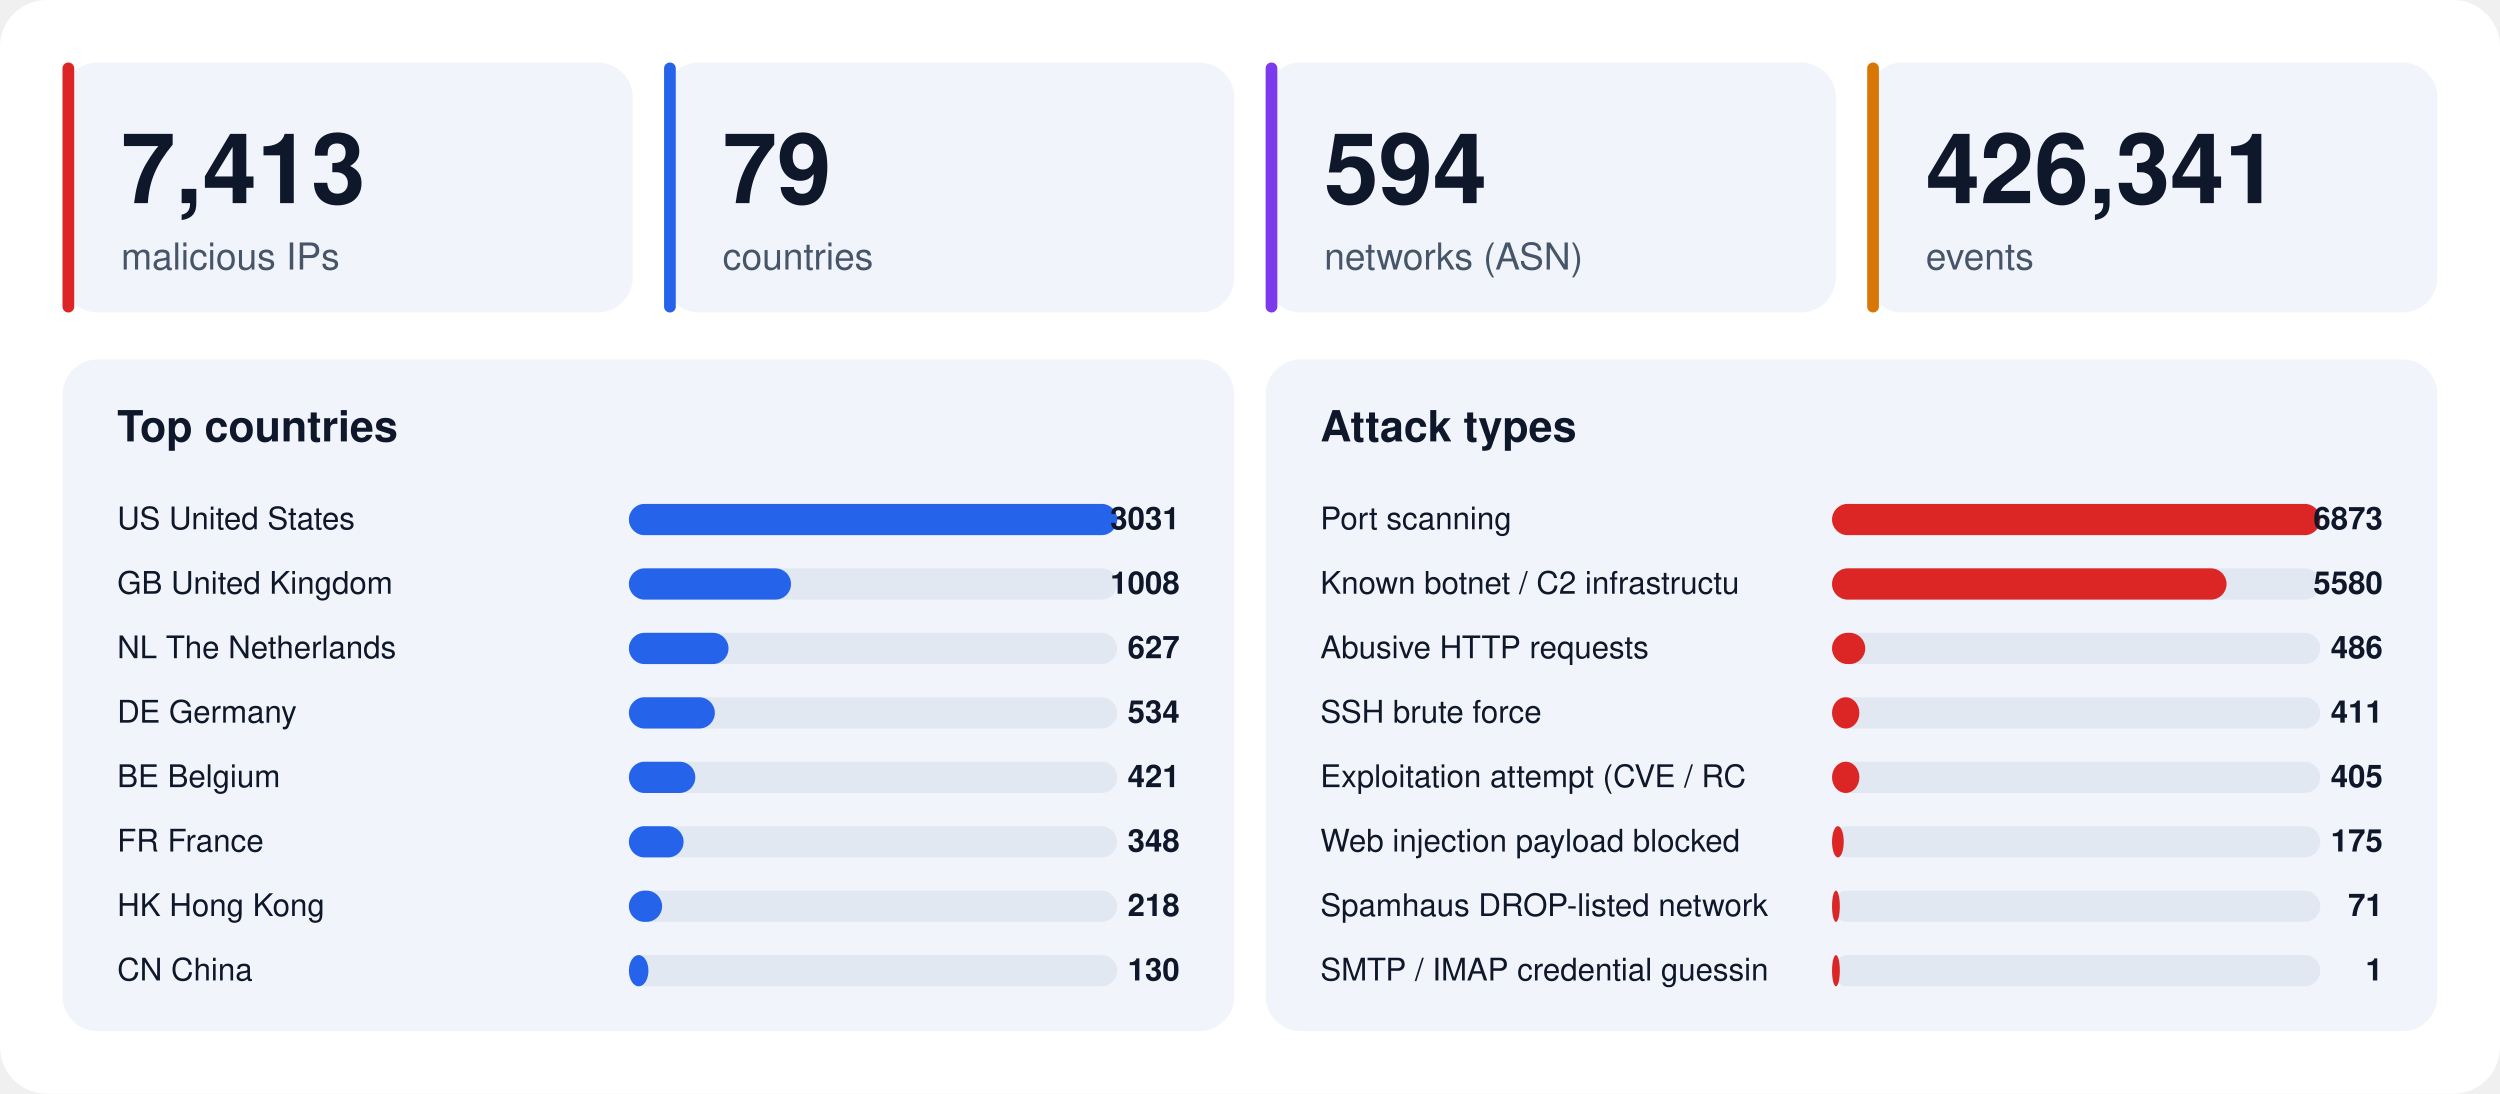
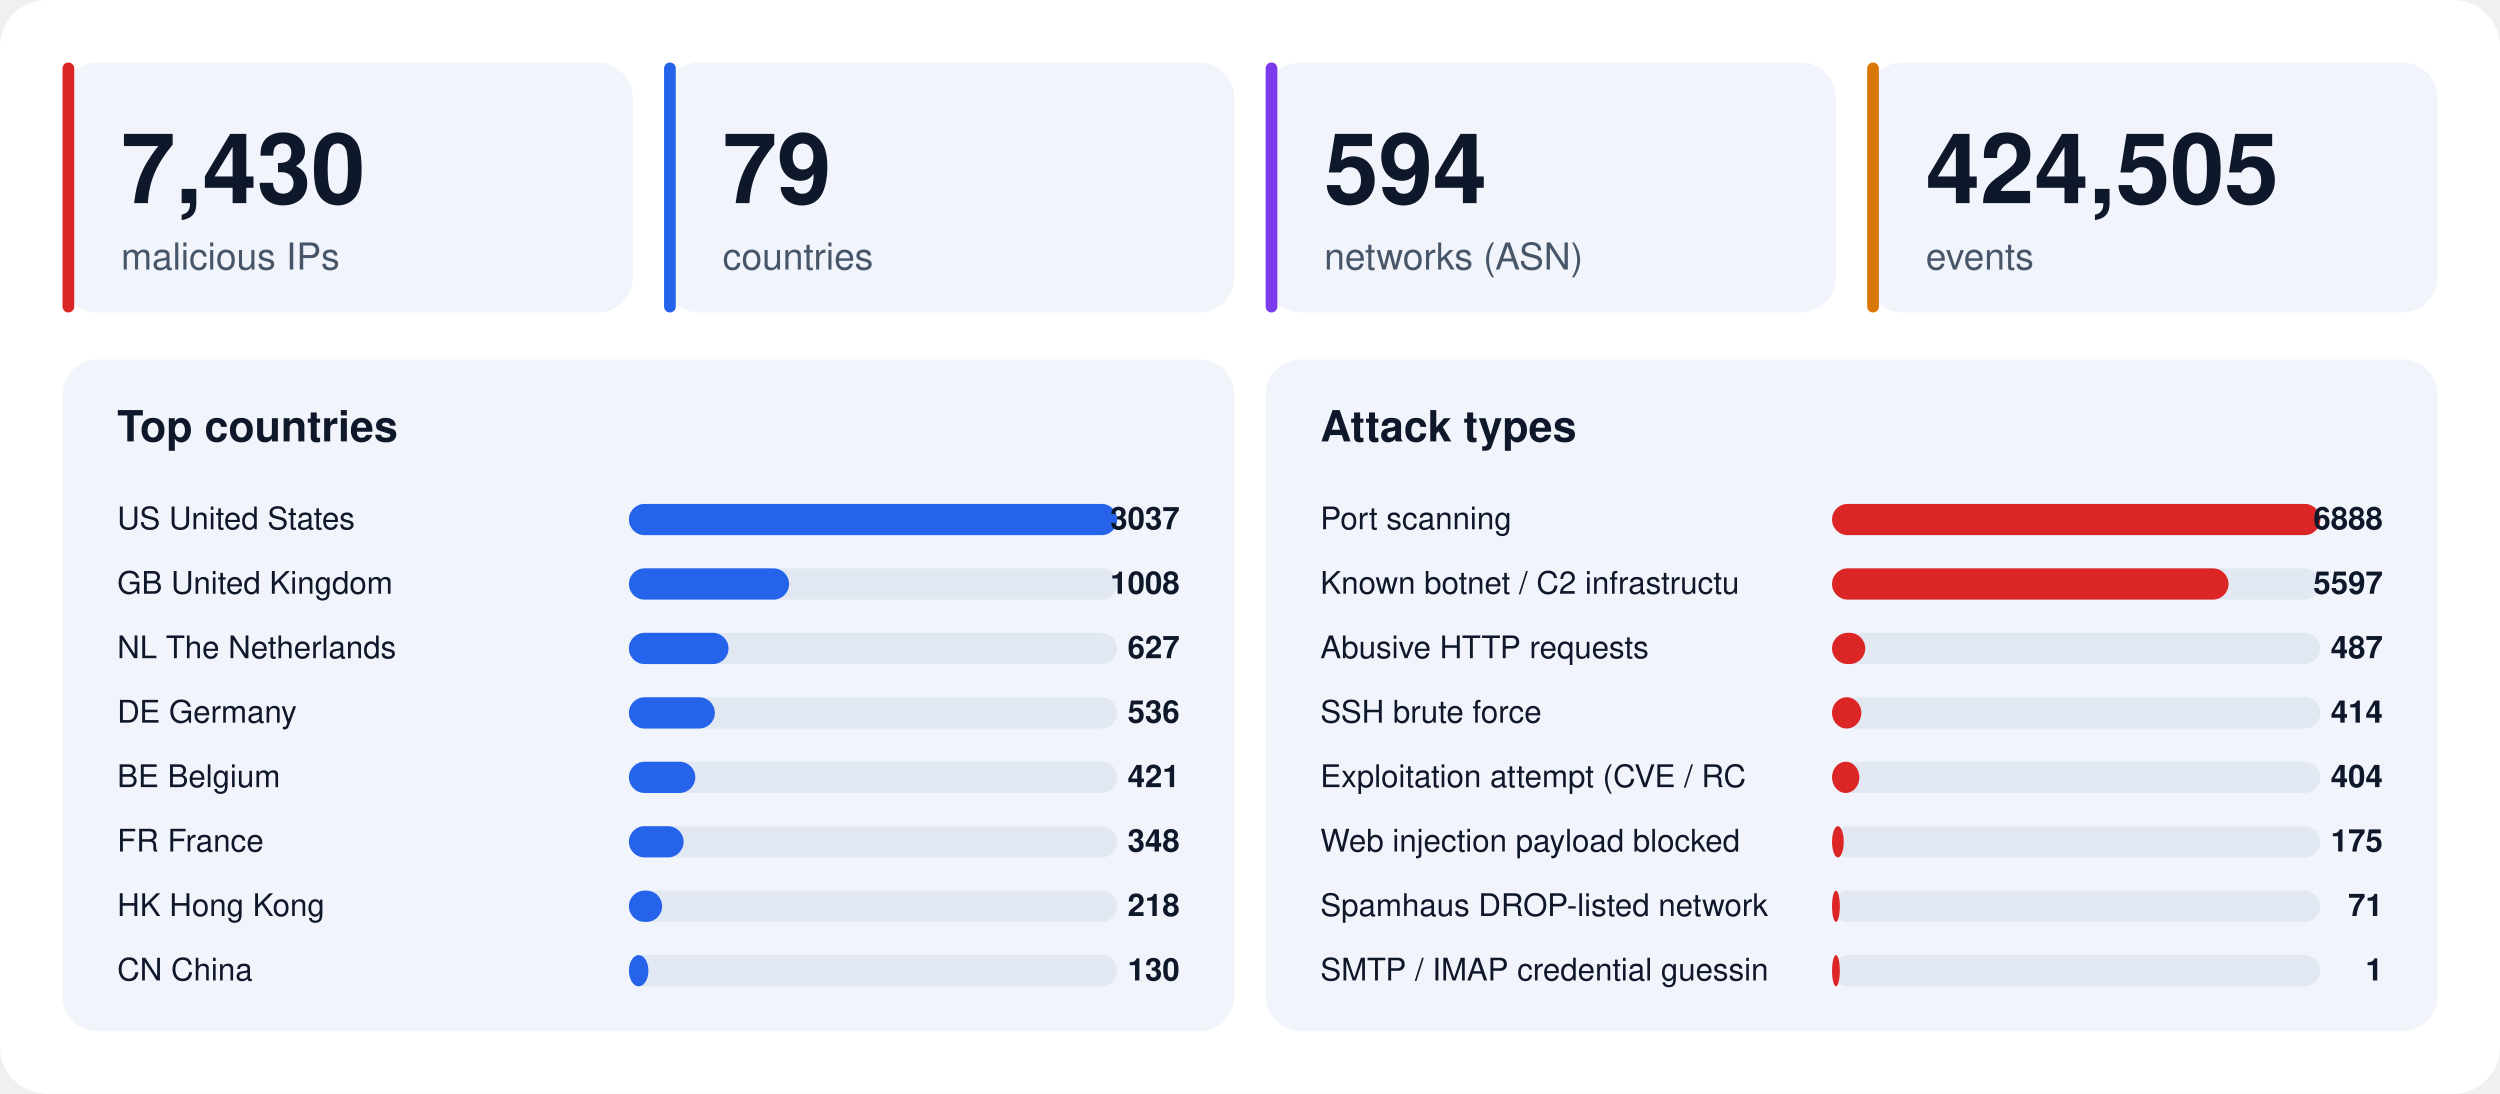
<svg xmlns="http://www.w3.org/2000/svg" width="1280" height="560" viewBox="0 0 1280 560" font-family="-apple-system,BlinkMacSystemFont,'Segoe UI',Helvetica,Arial,sans-serif">
  <rect width="1280" height="560" rx="24" fill="#ffffff" />
  <rect x="32" y="32" width="292" height="128" rx="18" fill="#f1f5fb" />
  <rect x="32" y="32" width="6" height="128" rx="3" fill="#dc2626" />
-   <text x="62" y="104" font-size="50" font-weight="800" fill="#0f172a">7,413</text>
+   <text x="62" y="104" font-size="50" font-weight="800" fill="#0f172a">7,430</text>
  <text x="62" y="138" font-size="19" fill="#475569">malicious IPs</text>
  <rect x="340" y="32" width="292" height="128" rx="18" fill="#f1f5fb" />
  <rect x="340" y="32" width="6" height="128" rx="3" fill="#2563eb" />
  <text x="370" y="104" font-size="50" font-weight="800" fill="#0f172a">79</text>
  <text x="370" y="138" font-size="19" fill="#475569">countries</text>
  <rect x="648" y="32" width="292" height="128" rx="18" fill="#f1f5fb" />
  <rect x="648" y="32" width="6" height="128" rx="3" fill="#7c3aed" />
  <text x="678" y="104" font-size="50" font-weight="800" fill="#0f172a">594</text>
  <text x="678" y="138" font-size="19" fill="#475569">networks (ASN)</text>
  <rect x="956" y="32" width="292" height="128" rx="18" fill="#f1f5fb" />
  <rect x="956" y="32" width="6" height="128" rx="3" fill="#d97706" />
-   <text x="986" y="104" font-size="50" font-weight="800" fill="#0f172a">426,341</text>
+   <text x="986" y="104" font-size="50" font-weight="800" fill="#0f172a">424,505</text>
  <text x="986" y="138" font-size="19" fill="#475569">events</text>
  <rect x="32" y="184" width="600" height="344" rx="18" fill="#f1f5fb" />
  <text x="60" y="226" font-size="22" font-weight="700" fill="#0f172a">Top countries</text>
  <text x="60" y="271" font-size="16" fill="#0f172a">US  United States</text>
  <rect x="322" y="258" width="250" height="16" rx="8" fill="#e2e8f2" />
  <rect x="322" y="258" width="250" height="16" rx="8" fill="#2563eb" />
-   <text x="604" y="271" font-size="16" font-weight="700" text-anchor="end" fill="#0f172a">3031</text>
+   <text x="604" y="271" font-size="16" font-weight="700" text-anchor="end" fill="#0f172a">3037</text>
  <text x="60" y="304" font-size="16" fill="#0f172a">GB  United Kingdom</text>
  <rect x="322" y="291" width="250" height="16" rx="8" fill="#e2e8f2" />
-   <rect x="322" y="291" width="83" height="16" rx="8" fill="#2563eb" />
+   <rect x="322" y="291" width="82" height="16" rx="8" fill="#2563eb" />
  <text x="604" y="304" font-size="16" font-weight="700" text-anchor="end" fill="#0f172a">1008</text>
  <text x="60" y="337" font-size="16" fill="#0f172a">NL  The Netherlands</text>
  <rect x="322" y="324" width="250" height="16" rx="8" fill="#e2e8f2" />
  <rect x="322" y="324" width="51" height="16" rx="8" fill="#2563eb" />
  <text x="604" y="337" font-size="16" font-weight="700" text-anchor="end" fill="#0f172a">627</text>
  <text x="60" y="370" font-size="16" fill="#0f172a">DE  Germany</text>
  <rect x="322" y="357" width="250" height="16" rx="8" fill="#e2e8f2" />
  <rect x="322" y="357" width="44" height="16" rx="8" fill="#2563eb" />
-   <text x="604" y="370" font-size="16" font-weight="700" text-anchor="end" fill="#0f172a">534</text>
+   <text x="604" y="370" font-size="16" font-weight="700" text-anchor="end" fill="#0f172a">536</text>
  <text x="60" y="403" font-size="16" fill="#0f172a">BE  Belgium</text>
  <rect x="322" y="390" width="250" height="16" rx="8" fill="#e2e8f2" />
  <rect x="322" y="390" width="34" height="16" rx="8" fill="#2563eb" />
  <text x="604" y="403" font-size="16" font-weight="700" text-anchor="end" fill="#0f172a">421</text>
  <text x="60" y="436" font-size="16" fill="#0f172a">FR  France</text>
  <rect x="322" y="423" width="250" height="16" rx="8" fill="#e2e8f2" />
  <rect x="322" y="423" width="28" height="16" rx="8" fill="#2563eb" />
  <text x="604" y="436" font-size="16" font-weight="700" text-anchor="end" fill="#0f172a">348</text>
  <text x="60" y="469" font-size="16" fill="#0f172a">HK  Hong Kong</text>
  <rect x="322" y="456" width="250" height="16" rx="8" fill="#e2e8f2" />
  <rect x="322" y="456" width="17" height="16" rx="8" fill="#2563eb" />
  <text x="604" y="469" font-size="16" font-weight="700" text-anchor="end" fill="#0f172a">218</text>
  <text x="60" y="502" font-size="16" fill="#0f172a">CN  China</text>
  <rect x="322" y="489" width="250" height="16" rx="8" fill="#e2e8f2" />
  <rect x="322" y="489" width="10" height="16" rx="8" fill="#2563eb" />
  <text x="604" y="502" font-size="16" font-weight="700" text-anchor="end" fill="#0f172a">130</text>
  <rect x="648" y="184" width="600" height="344" rx="18" fill="#f1f5fb" />
  <text x="676" y="226" font-size="22" font-weight="700" fill="#0f172a">Attack types</text>
  <text x="676" y="271" font-size="16" fill="#0f172a">Port scanning</text>
  <rect x="938" y="258" width="250" height="16" rx="8" fill="#e2e8f2" />
  <rect x="938" y="258" width="250" height="16" rx="8" fill="#dc2626" />
-   <text x="1220" y="271" font-size="16" font-weight="700" text-anchor="end" fill="#0f172a">6873</text>
+   <text x="1220" y="271" font-size="16" font-weight="700" text-anchor="end" fill="#0f172a">6888</text>
  <text x="676" y="304" font-size="16" fill="#0f172a">Known botnet / C2 infrastructu</text>
  <rect x="938" y="291" width="250" height="16" rx="8" fill="#e2e8f2" />
-   <rect x="938" y="291" width="202" height="16" rx="8" fill="#dc2626" />
-   <text x="1220" y="304" font-size="16" font-weight="700" text-anchor="end" fill="#0f172a">5580</text>
+   <rect x="938" y="291" width="203" height="16" rx="8" fill="#dc2626" />
+   <text x="1220" y="304" font-size="16" font-weight="700" text-anchor="end" fill="#0f172a">5597</text>
  <text x="676" y="337" font-size="16" fill="#0f172a">Abusive HTTP requests</text>
  <rect x="938" y="324" width="250" height="16" rx="8" fill="#e2e8f2" />
  <rect x="938" y="324" width="17" height="16" rx="8" fill="#dc2626" />
-   <text x="1220" y="337" font-size="16" font-weight="700" text-anchor="end" fill="#0f172a">486</text>
+   <text x="1220" y="337" font-size="16" font-weight="700" text-anchor="end" fill="#0f172a">487</text>
  <text x="676" y="370" font-size="16" fill="#0f172a">SSH brute force</text>
  <rect x="938" y="357" width="250" height="16" rx="8" fill="#e2e8f2" />
-   <rect x="938" y="357" width="14" height="16" rx="8" fill="#dc2626" />
-   <text x="1220" y="370" font-size="16" font-weight="700" text-anchor="end" fill="#0f172a">411</text>
+   <rect x="938" y="357" width="15" height="16" rx="8" fill="#dc2626" />
+   <text x="1220" y="370" font-size="16" font-weight="700" text-anchor="end" fill="#0f172a">414</text>
  <text x="676" y="403" font-size="16" fill="#0f172a">Exploitation attempt (CVE / RC</text>
  <rect x="938" y="390" width="250" height="16" rx="8" fill="#e2e8f2" />
  <rect x="938" y="390" width="14" height="16" rx="8" fill="#dc2626" />
-   <text x="1220" y="403" font-size="16" font-weight="700" text-anchor="end" fill="#0f172a">405</text>
+   <text x="1220" y="403" font-size="16" font-weight="700" text-anchor="end" fill="#0f172a">404</text>
  <text x="676" y="436" font-size="16" fill="#0f172a">Web injection payload blocked </text>
  <rect x="938" y="423" width="250" height="16" rx="8" fill="#e2e8f2" />
  <rect x="938" y="423" width="6" height="16" rx="8" fill="#dc2626" />
  <text x="1220" y="436" font-size="16" font-weight="700" text-anchor="end" fill="#0f172a">175</text>
  <text x="676" y="469" font-size="16" fill="#0f172a">Spamhaus DROP-listed network</text>
  <rect x="938" y="456" width="250" height="16" rx="8" fill="#e2e8f2" />
  <rect x="938" y="456" width="4" height="16" rx="8" fill="#dc2626" />
  <text x="1220" y="469" font-size="16" font-weight="700" text-anchor="end" fill="#0f172a">71</text>
  <text x="676" y="502" font-size="16" fill="#0f172a">SMTP / IMAP credential guessin</text>
  <rect x="938" y="489" width="250" height="16" rx="8" fill="#e2e8f2" />
  <rect x="938" y="489" width="4" height="16" rx="8" fill="#dc2626" />
  <text x="1220" y="502" font-size="16" font-weight="700" text-anchor="end" fill="#0f172a">1</text>
</svg>
